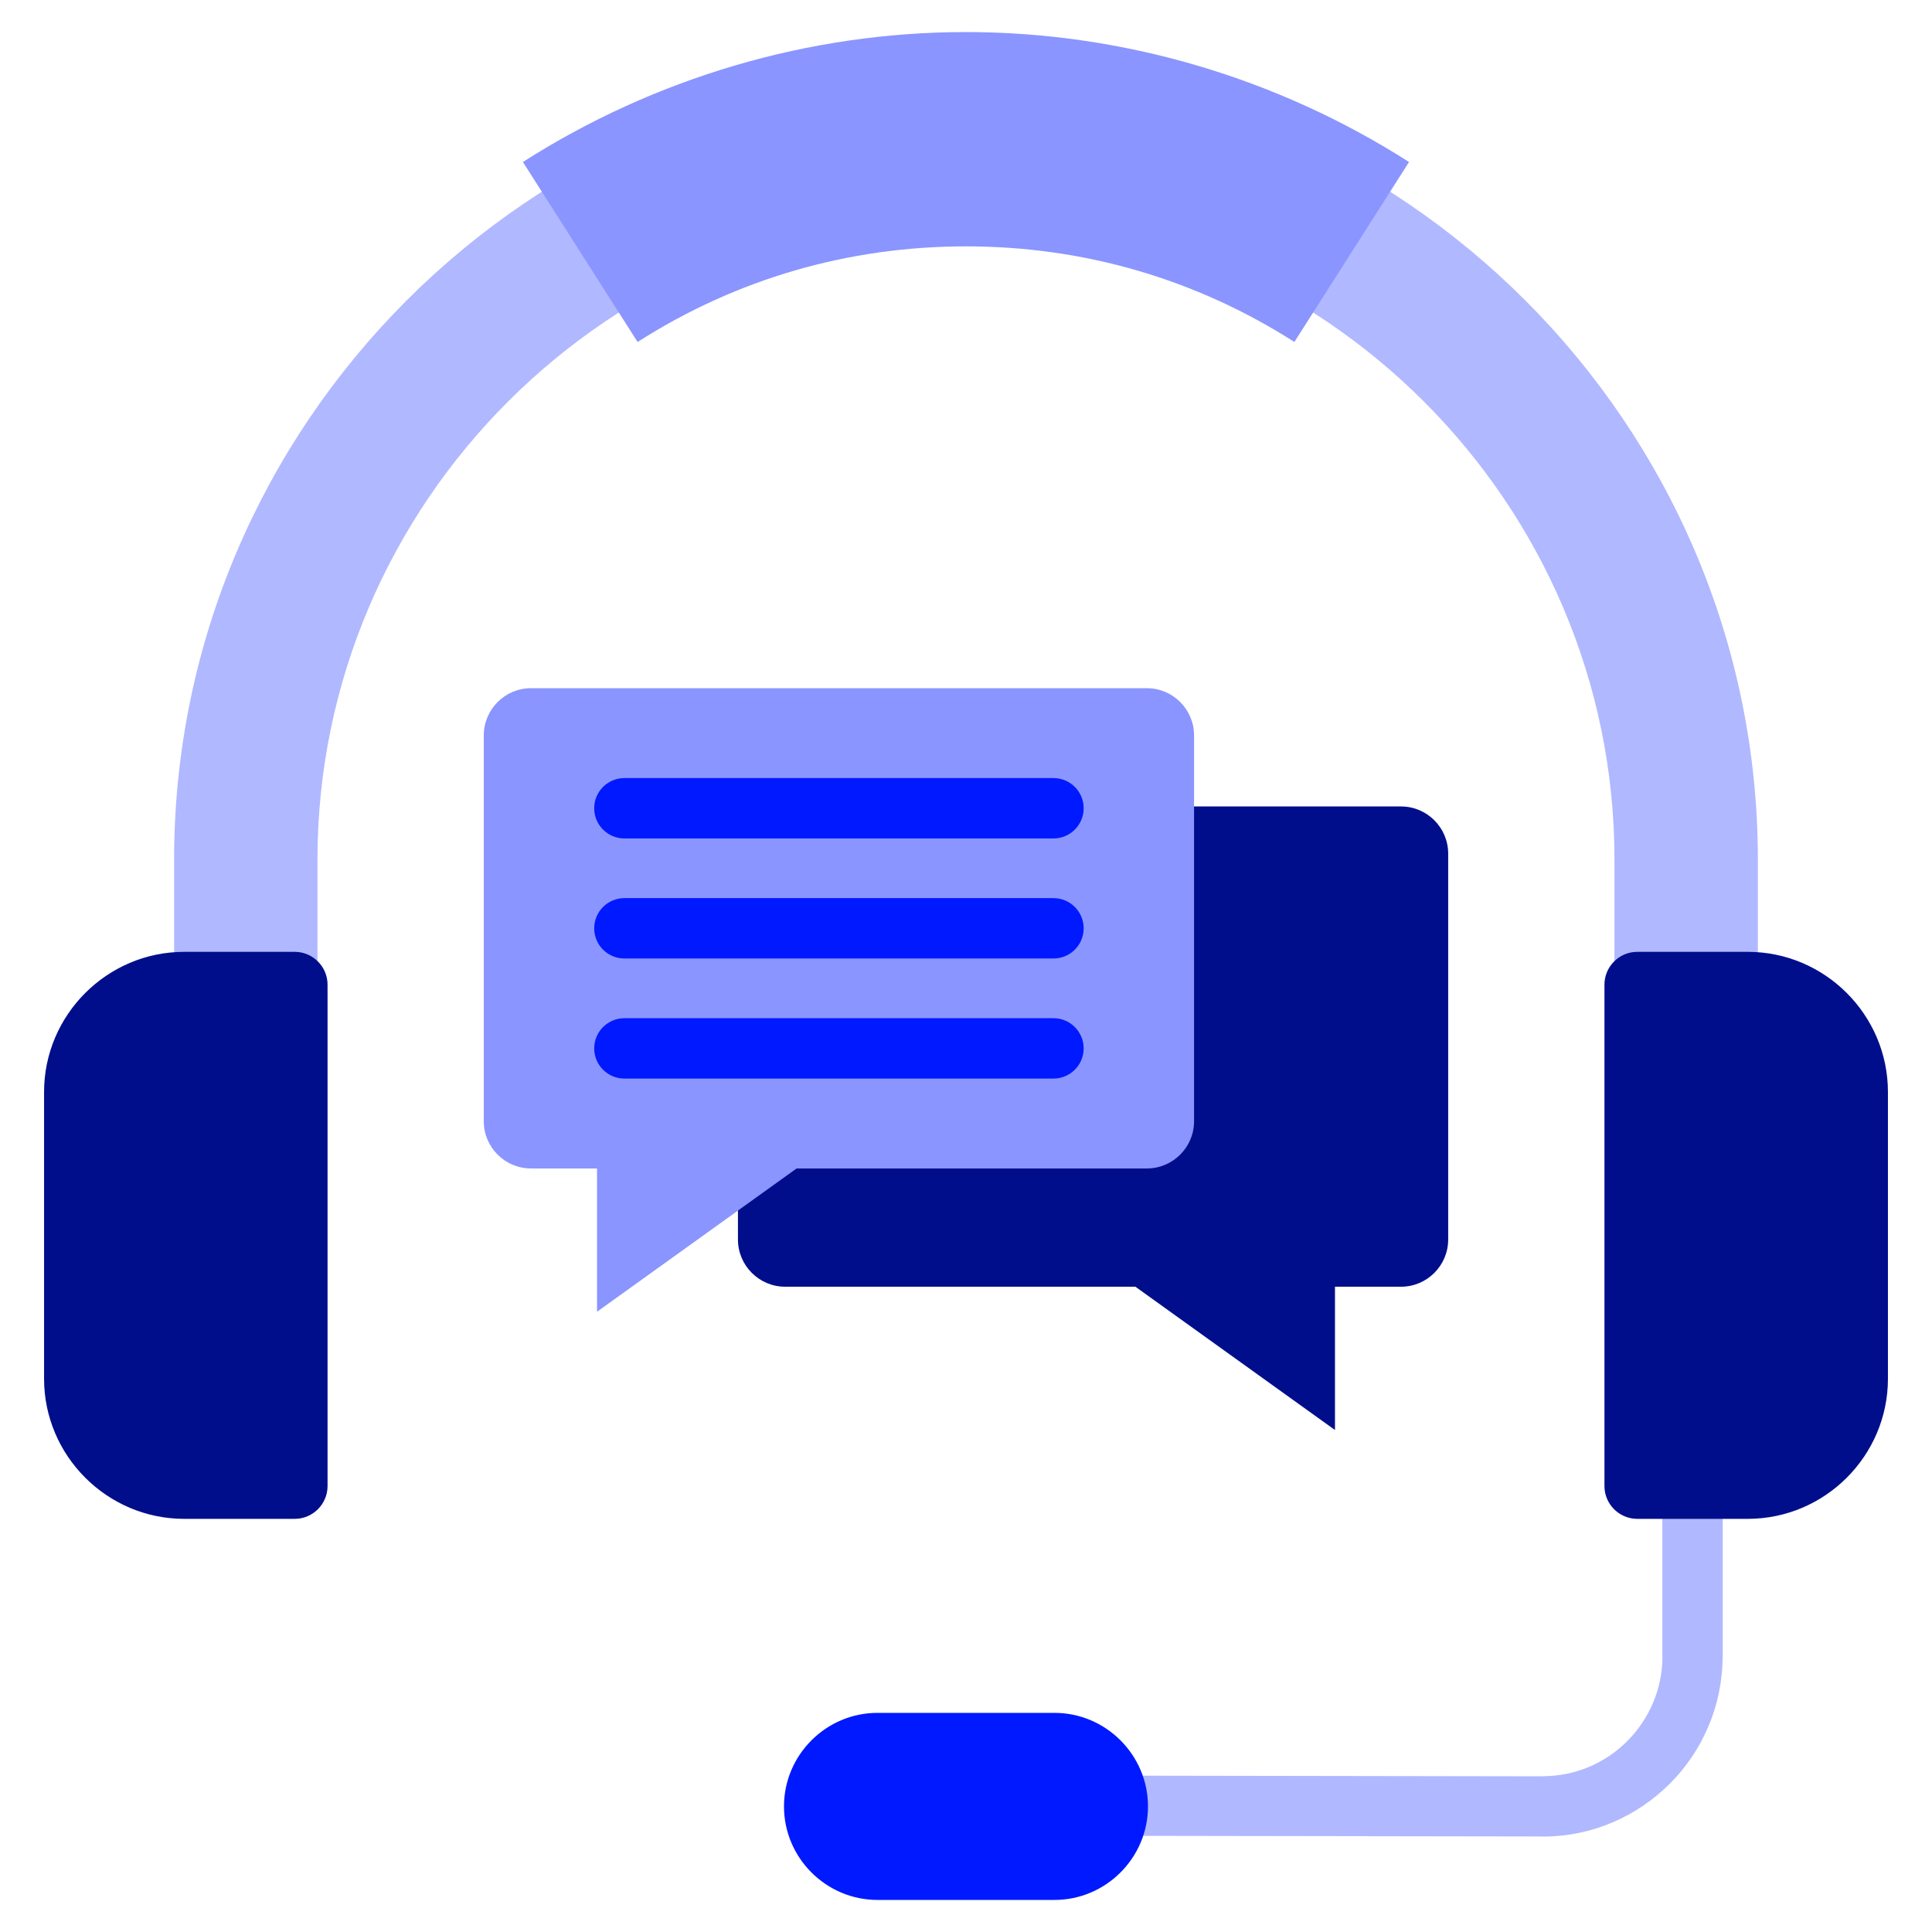
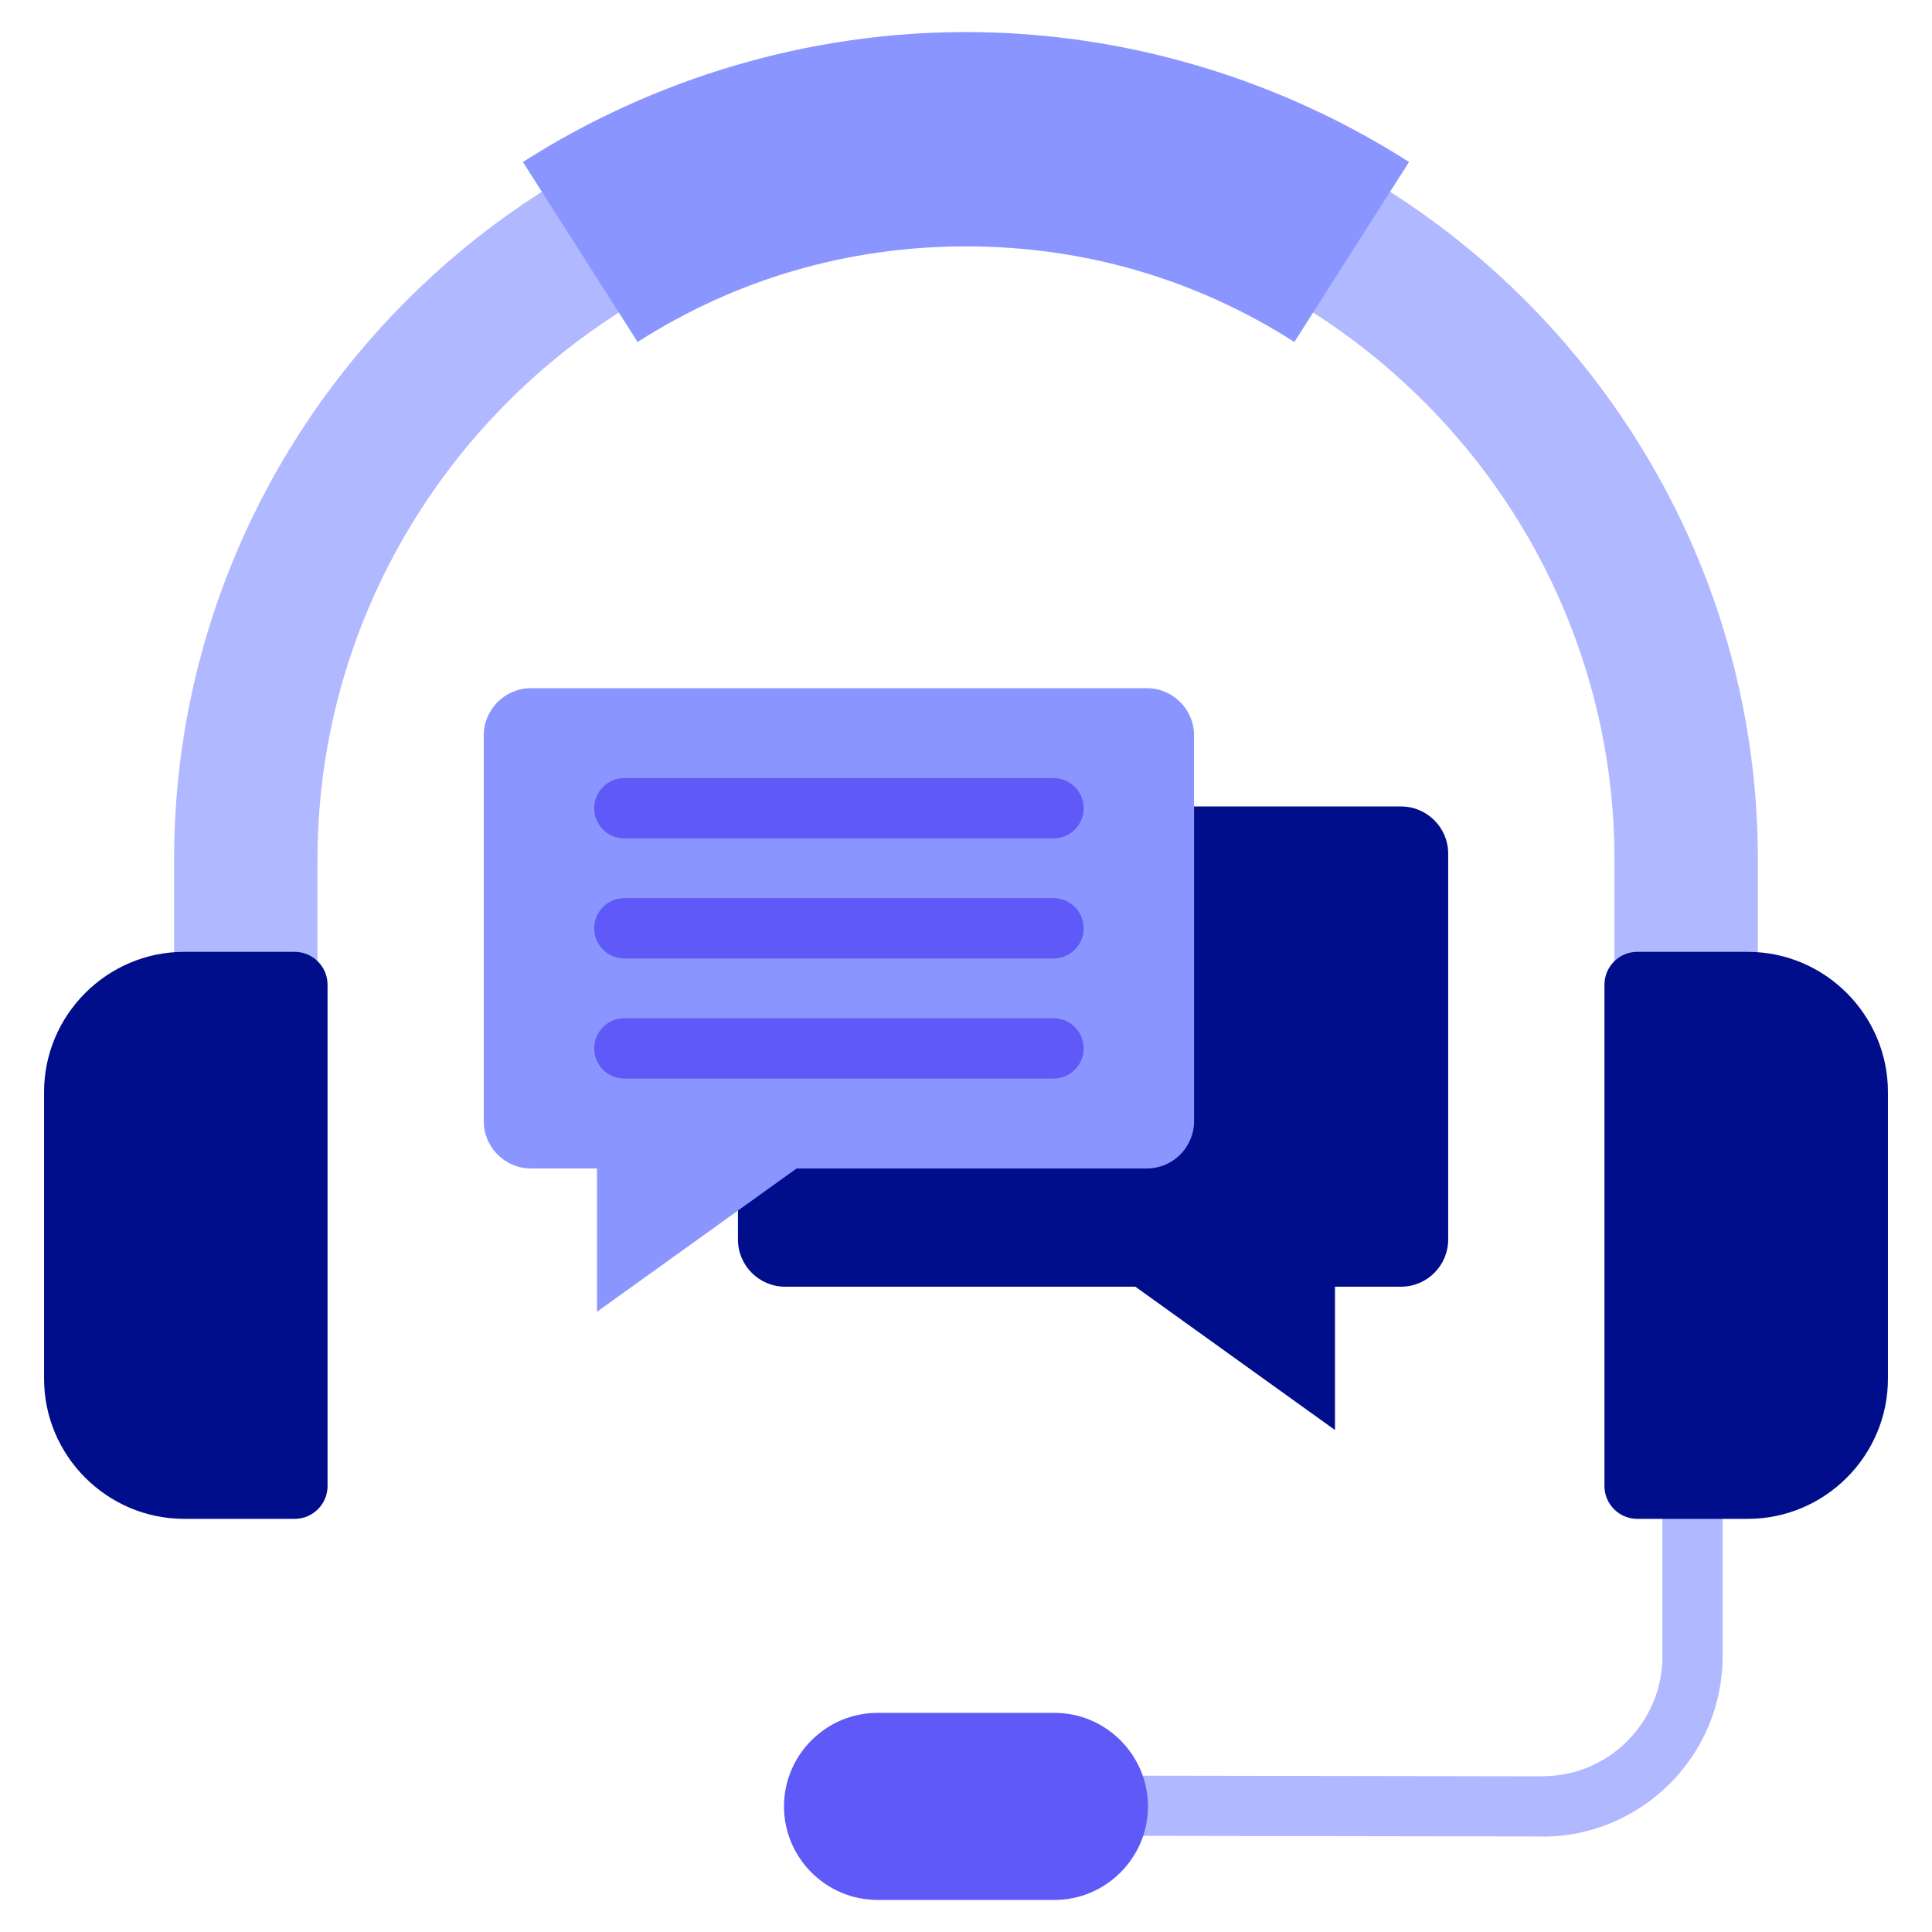
<svg xmlns="http://www.w3.org/2000/svg" width="52" height="52" viewBox="0 0 52 52" fill="none">
  <path fill-rule="evenodd" clip-rule="evenodd" d="M46.367 38.849V44.582V44.589H46.364C46.361 45.922 45.819 47.132 44.944 48.007C44.065 48.886 42.855 49.432 41.523 49.432H41.517V49.429L29.648 49.41V47.791L41.517 47.81V47.807H41.523C42.41 47.807 43.214 47.446 43.795 46.865C44.38 46.279 44.744 45.473 44.745 44.589H44.742V44.582V38.849H46.367Z" fill="#B0B8FF" />
  <path fill-rule="evenodd" clip-rule="evenodd" d="M26 1.823C37.722 1.823 47.313 11.414 47.313 23.137V32.212H43.454V23.137C43.454 13.537 35.599 5.682 26 5.682C16.4 5.682 8.545 13.537 8.545 23.137V32.212H4.686V23.137C4.686 11.414 14.277 1.823 26 1.823Z" fill="#B0B8FF" />
  <path fill-rule="evenodd" clip-rule="evenodd" d="M44.066 25.619H47.043C49.117 25.619 50.814 27.317 50.814 29.391V37.109C50.814 39.183 49.117 40.88 47.043 40.88H44.066C43.581 40.88 43.184 40.483 43.184 39.998V26.502C43.184 26.017 43.581 25.619 44.066 25.619Z" fill="#010E8C" />
  <path fill-rule="evenodd" clip-rule="evenodd" d="M7.933 25.619H4.957C2.883 25.619 1.186 27.317 1.186 29.391V37.109C1.186 39.183 2.883 40.88 4.957 40.88H7.934C8.419 40.88 8.816 40.483 8.816 39.998V26.502C8.816 26.017 8.419 25.619 7.933 25.619Z" fill="#010E8C" />
  <path fill-rule="evenodd" clip-rule="evenodd" d="M14.074 4.36C17.628 2.091 21.782 0.863 25.999 0.863C30.217 0.863 34.371 2.091 37.924 4.36L34.838 9.204C32.173 7.502 29.159 6.631 25.999 6.631C22.84 6.631 19.825 7.502 17.161 9.204L14.074 4.36Z" fill="#8A95FF" />
-   <path fill-rule="evenodd" clip-rule="evenodd" d="M23.618 46.102H28.381C29.765 46.102 30.898 47.235 30.898 48.62C30.898 50.004 29.765 51.137 28.381 51.137H23.618C22.233 51.137 21.101 50.004 21.101 48.62C21.101 47.235 22.233 46.102 23.618 46.102Z" fill="#0119FF" />
+   <path fill-rule="evenodd" clip-rule="evenodd" d="M23.618 46.102H28.381C29.765 46.102 30.898 47.235 30.898 48.62C30.898 50.004 29.765 51.137 28.381 51.137H23.618C22.233 51.137 21.101 50.004 21.101 48.62C21.101 47.235 22.233 46.102 23.618 46.102Z" fill="#5f59f7" />
  <path fill-rule="evenodd" clip-rule="evenodd" d="M37.71 21.706H21.131C20.432 21.706 19.862 22.276 19.862 22.974V33.363C19.862 34.062 20.432 34.632 21.131 34.632H30.559L35.931 38.489V34.632H37.71C38.408 34.632 38.978 34.062 38.978 33.363V22.974C38.978 22.276 38.408 21.706 37.71 21.706Z" fill="#010E8C" />
  <path fill-rule="evenodd" clip-rule="evenodd" d="M14.29 18.523H30.869C31.568 18.523 32.138 19.093 32.138 19.792V30.18C32.138 30.879 31.568 31.449 30.869 31.449H21.441L16.069 35.306V31.449H14.29C13.591 31.449 13.021 30.879 13.021 30.18V19.792C13.022 19.093 13.592 18.523 14.29 18.523Z" fill="#8A95FF" />
-   <path fill-rule="evenodd" clip-rule="evenodd" d="M16.806 29.03C16.357 29.03 15.993 28.666 15.993 28.218C15.993 27.769 16.357 27.405 16.806 27.405H28.354C28.803 27.405 29.167 27.769 29.167 28.218C29.167 28.666 28.803 29.03 28.354 29.03H16.806ZM16.806 25.798C16.357 25.798 15.993 25.435 15.993 24.986C15.993 24.537 16.357 24.173 16.806 24.173H28.354C28.803 24.173 29.167 24.537 29.167 24.986C29.167 25.435 28.803 25.798 28.354 25.798H16.806ZM16.806 22.567C16.357 22.567 15.993 22.203 15.993 21.754C15.993 21.305 16.357 20.942 16.806 20.942H28.354C28.803 20.942 29.167 21.305 29.167 21.754C29.167 22.203 28.803 22.567 28.354 22.567H16.806Z" fill="#0119FF" />
+   <path fill-rule="evenodd" clip-rule="evenodd" d="M16.806 29.03C16.357 29.03 15.993 28.666 15.993 28.218C15.993 27.769 16.357 27.405 16.806 27.405H28.354C28.803 27.405 29.167 27.769 29.167 28.218C29.167 28.666 28.803 29.03 28.354 29.03H16.806ZM16.806 25.798C16.357 25.798 15.993 25.435 15.993 24.986C15.993 24.537 16.357 24.173 16.806 24.173H28.354C28.803 24.173 29.167 24.537 29.167 24.986C29.167 25.435 28.803 25.798 28.354 25.798H16.806ZM16.806 22.567C16.357 22.567 15.993 22.203 15.993 21.754C15.993 21.305 16.357 20.942 16.806 20.942H28.354C28.803 20.942 29.167 21.305 29.167 21.754C29.167 22.203 28.803 22.567 28.354 22.567H16.806Z" fill="#5f59f7" />
</svg>
